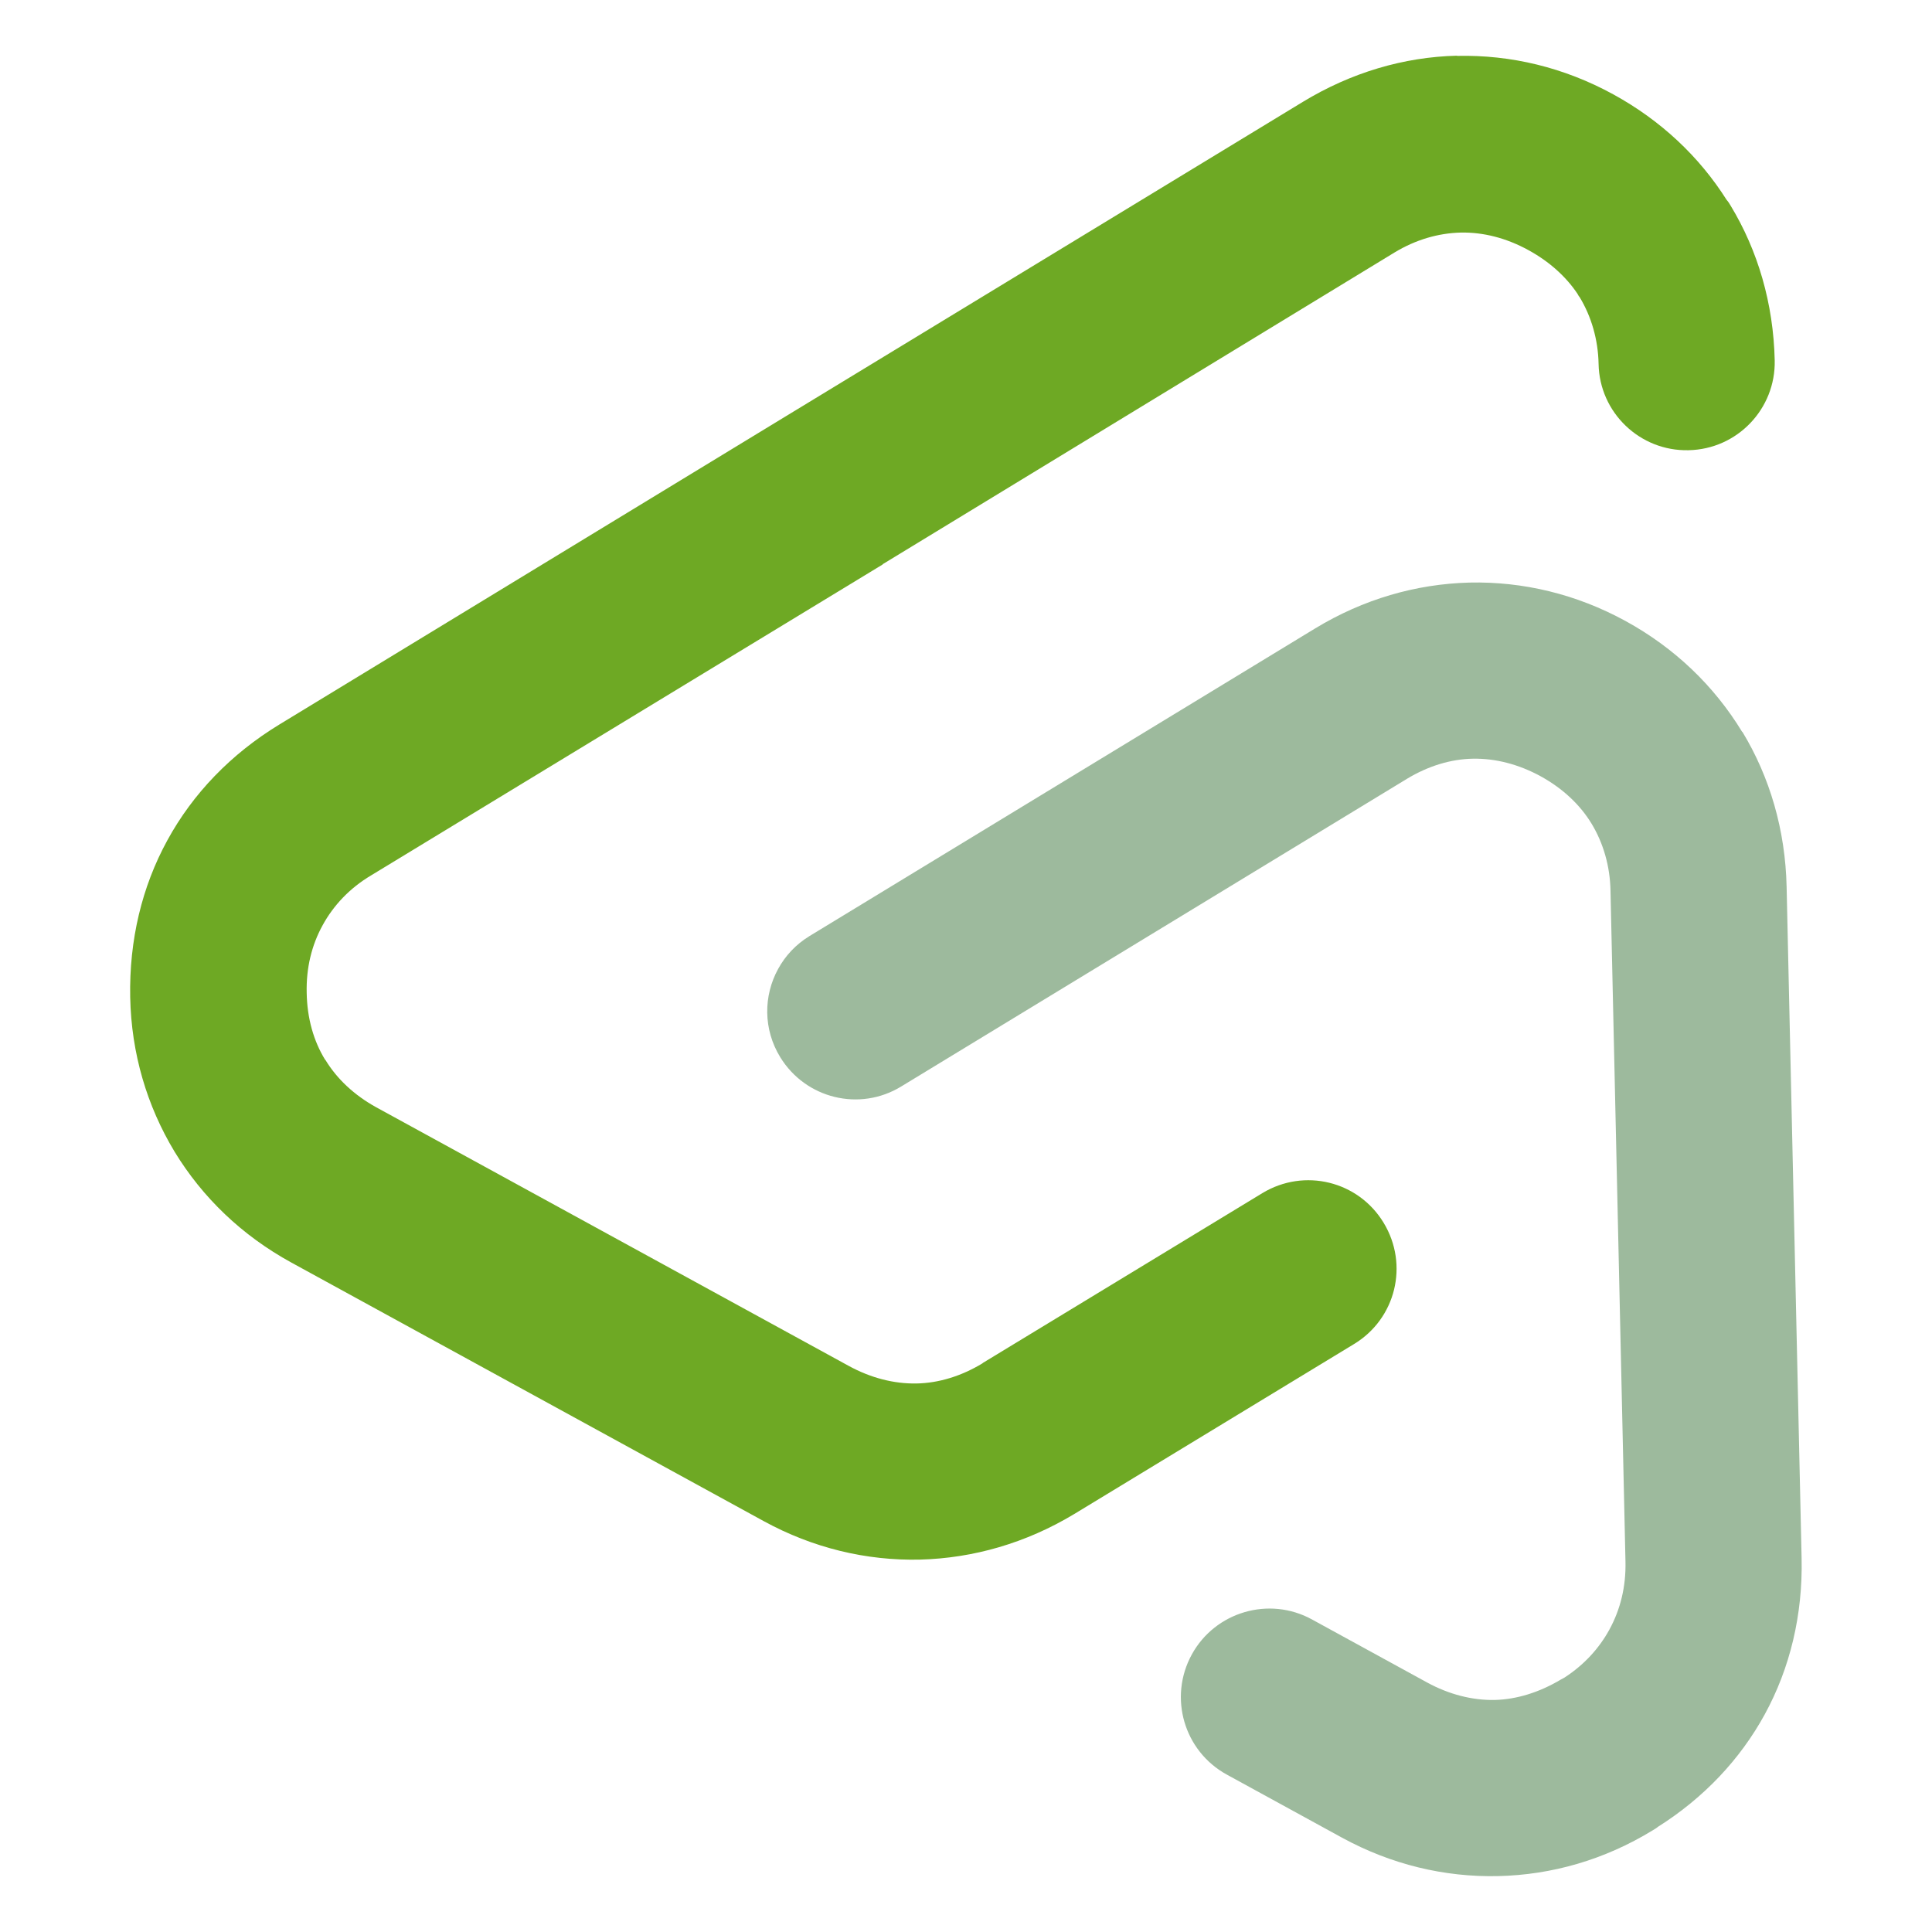
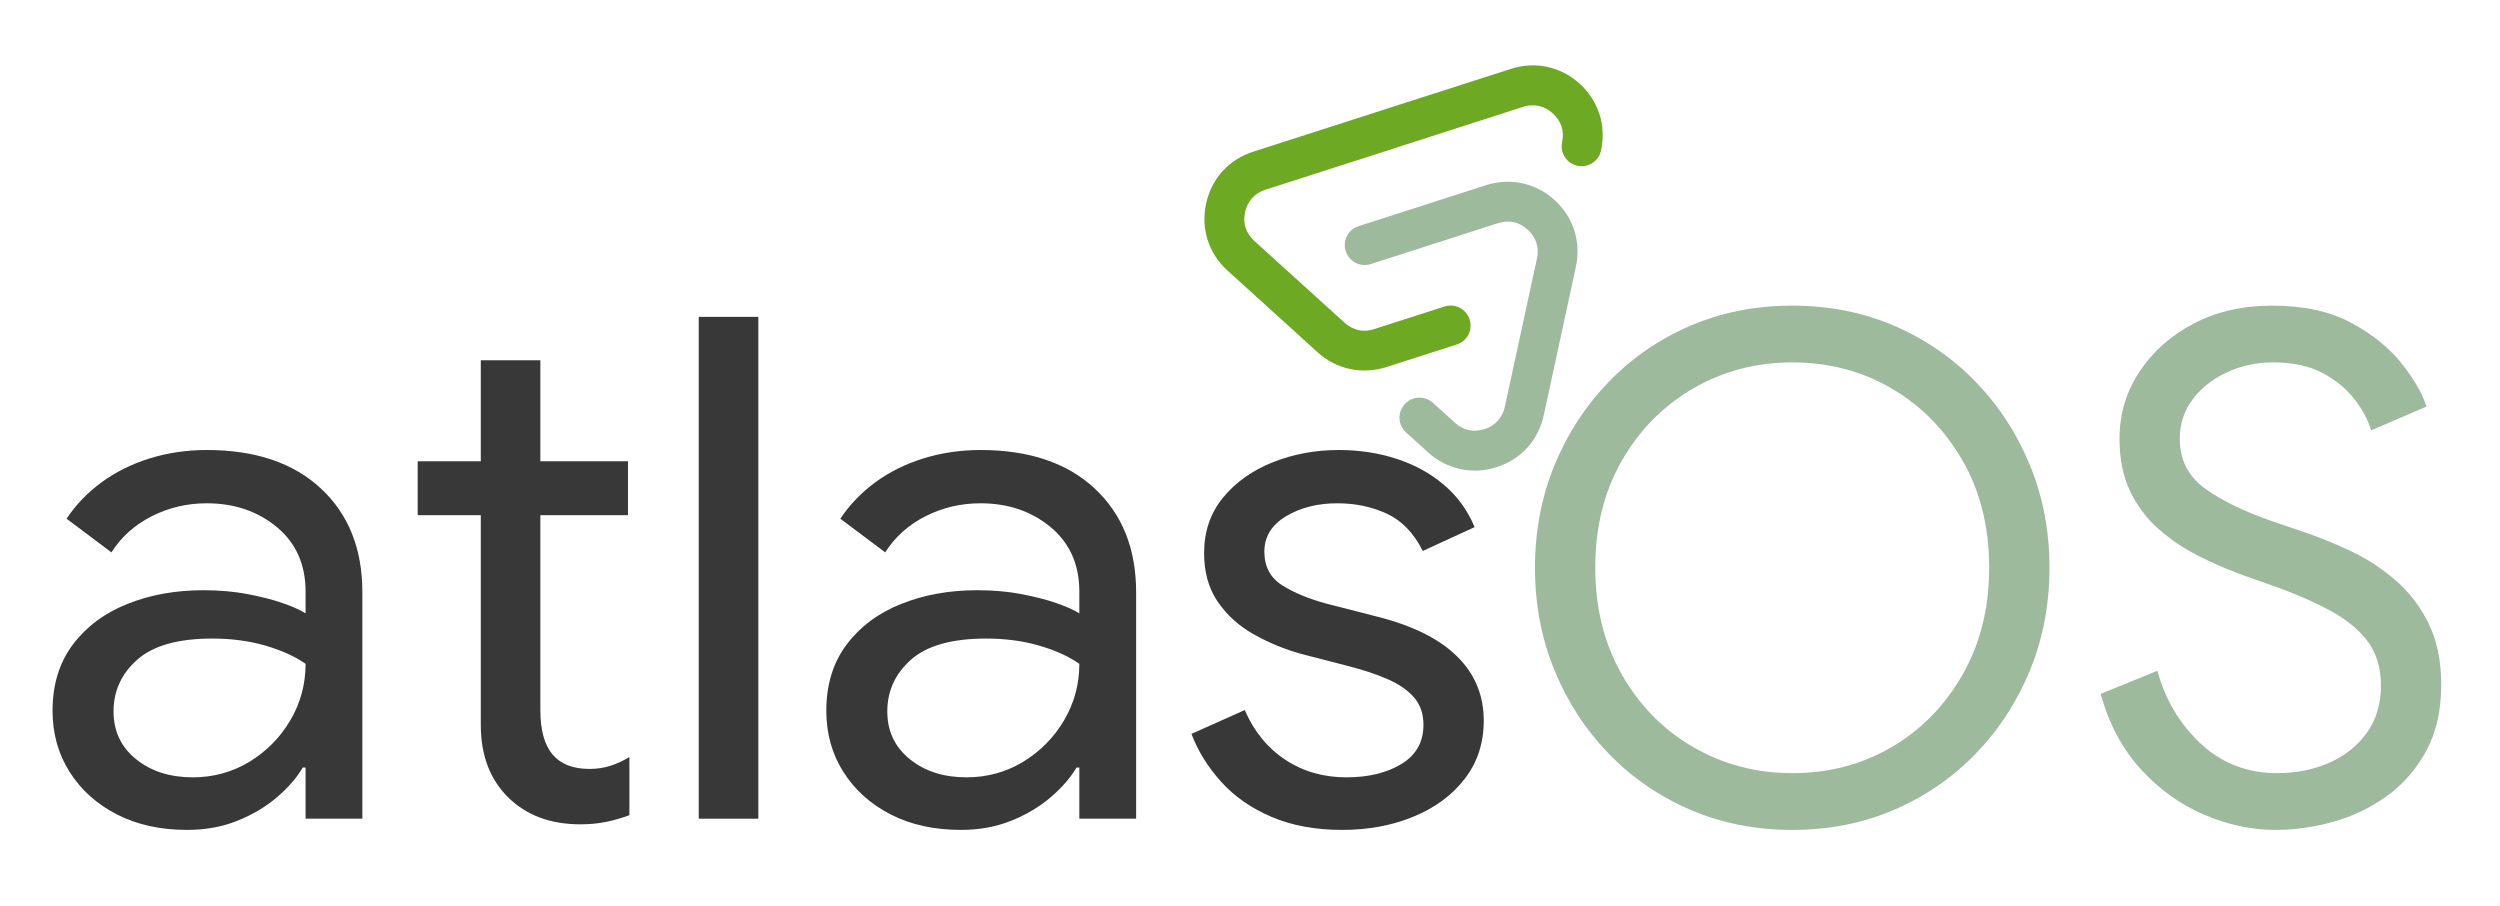
- <svg xmlns="http://www.w3.org/2000/svg" viewBox="4.775 7.689 124.306 124.306">
-   <path fill="#6ea924" fill-rule="evenodd" d="M 13.152 71.848 C 13.223 75.465 14.23 78.844 16.004 81.785 C 17.801 84.738 20.344 87.184 23.527 88.926 L 53.918 105.562 C 57.078 107.289 60.512 108.113 63.965 108.035 C 67.398 107.945 70.789 106.973 73.898 105.098 L 91.891 94.168 C 94.586 92.535 95.434 89.062 93.801 86.367 C 92.172 83.672 88.695 82.824 86 84.453 L 68.008 95.383 L 67.996 95.402 C 66.625 96.234 65.16 96.68 63.734 96.703 C 62.305 96.727 60.816 96.355 59.387 95.574 L 28.992 78.938 C 27.562 78.152 26.449 77.098 25.719 75.895 L 25.699 75.883 C 24.949 74.668 24.535 73.195 24.508 71.57 C 24.469 69.969 24.828 68.5 25.531 67.223 C 26.23 65.941 27.285 64.824 28.645 64.016 L 61.566 44.008 L 61.578 43.984 L 94.488 23.941 C 95.859 23.109 97.312 22.688 98.773 22.652 C 100.199 22.629 101.668 22.988 103.121 23.785 C 104.465 24.52 105.539 25.496 106.27 26.59 C 106.312 26.668 106.352 26.746 106.406 26.801 C 107.164 28.051 107.598 29.535 107.629 31.105 C 107.688 34.242 110.293 36.727 113.41 36.656 C 116.551 36.598 119.031 33.992 118.961 30.875 C 118.879 27.223 117.883 23.82 116.121 20.914 C 116.047 20.793 115.977 20.668 115.871 20.555 C 114.102 17.758 111.629 15.434 108.578 13.762 C 105.418 12.031 101.988 11.207 98.531 11.285 L 98.512 11.273 C 95.109 11.355 91.707 12.352 88.59 14.25 L 55.699 34.25 L 22.754 54.301 C 19.637 56.199 17.188 58.742 15.543 61.754 C 13.906 64.742 13.082 68.176 13.152 71.848 Z M 13.152 71.848 " />
-   <path fill="#9dba9d" fill-rule="evenodd" d="M 83.715 121.871 L 91.121 125.926 C 94.281 127.652 97.715 128.477 101.168 128.398 C 104.621 128.32 108.012 127.348 111.098 125.461 C 111.223 125.387 111.344 125.316 111.445 125.23 C 114.41 123.359 116.734 120.887 118.312 118.008 C 119.949 115.02 120.773 111.586 120.691 107.938 L 119.727 64.746 C 119.645 61.094 118.648 57.691 116.887 54.785 L 116.863 54.773 C 115.066 51.82 112.523 49.375 109.363 47.645 C 106.207 45.918 102.773 45.094 99.32 45.172 C 95.887 45.262 92.496 46.234 89.375 48.133 L 56.855 67.918 C 55.973 68.461 55.305 69.18 54.84 70.031 C 53.891 71.762 53.875 73.914 54.977 75.711 C 56.617 78.383 60.094 79.23 62.766 77.59 L 95.289 57.805 C 96.66 56.973 98.125 56.527 99.551 56.504 C 100.977 56.48 102.469 56.852 103.898 57.633 C 105.328 58.418 106.441 59.473 107.172 60.676 C 107.93 61.922 108.363 63.41 108.395 64.977 L 109.359 108.168 C 109.395 109.77 109.035 111.238 108.324 112.539 C 107.656 113.758 106.691 114.809 105.441 115.621 C 105.367 115.664 105.289 115.703 105.211 115.746 C 103.809 116.586 102.344 117.031 100.938 117.066 C 99.508 117.09 98.02 116.719 96.59 115.938 L 89.184 111.883 C 86.43 110.375 82.961 111.391 81.453 114.145 C 79.949 116.895 80.941 120.352 83.715 121.871 Z M 83.715 121.871 " />
+ <svg xmlns="http://www.w3.org/2000/svg" width="345" zoomAndPan="magnify" viewBox="0 0 258.75 93.75" height="125" preserveAspectRatio="xMidYMid meet" version="1.0">
+   <defs>
+     <g />
+     <clipPath id="227eaed82a">
+       <path d="M 2 15 L 256 15 L 256 93.5 L 2 93.5 Z M 2 15 " clip-rule="nonzero" />
+     </clipPath>
+     <clipPath id="93c82592b6">
+       <rect x="0" width="254" y="0" height="79" />
+     </clipPath>
+     <clipPath id="8dda4a0a48">
+       <path d="M 124 6 L 166 6 L 166 39 L 124 39 Z M 124 6 " clip-rule="nonzero" />
+     </clipPath>
+     <clipPath id="3fbd1bd434">
+       <path d="M 121.645 23.109 L 147.766 -5.707 L 179.359 22.926 L 153.234 51.746 Z M 121.645 23.109 " clip-rule="nonzero" />
+     </clipPath>
+     <clipPath id="c5b5119c34">
+       <path d="M 121.645 23.109 L 147.766 -5.707 L 179.359 22.926 L 153.234 51.746 Z M 121.645 23.109 " clip-rule="nonzero" />
+     </clipPath>
+     <clipPath id="2fe816314c">
+       <path d="M 139 18 L 164 18 L 164 49 L 139 49 Z M 139 18 " clip-rule="nonzero" />
+     </clipPath>
+     <clipPath id="bcc2e39c18">
+       <path d="M 121.645 23.109 L 147.766 -5.707 L 179.359 22.926 L 153.234 51.746 Z M 121.645 23.109 " clip-rule="nonzero" />
+     </clipPath>
+     <clipPath id="f63b7b9af7">
+       <path d="M 121.645 23.109 L 147.766 -5.707 L 179.359 22.926 L 153.234 51.746 Z M 121.645 23.109 " clip-rule="nonzero" />
+     </clipPath>
+   </defs>
+   <g clip-path="url(#227eaed82a)">
+     <g transform="matrix(1, 0, 0, 1, 2, 15)">
+       <g clip-path="url(#93c82592b6)">
+         <g fill="#373837" fill-opacity="1">
+           <g transform="translate(0.900188, 69.7353)">
+             <g>
+               <path d="M 16.469 1.16 C 13.711 1.16 11.293 0.629 9.215 -0.434 C 7.133 -1.5 5.5 -2.961 4.316 -4.824 C 3.133 -6.688 2.539 -8.801 2.539 -11.172 C 2.539 -13.879 3.242 -16.164 4.645 -18.027 C 6.047 -19.891 7.93 -21.293 10.301 -22.234 C 12.672 -23.18 15.281 -23.648 18.137 -23.648 C 19.781 -23.648 21.305 -23.516 22.707 -23.25 C 24.109 -22.984 25.332 -22.672 26.371 -22.309 C 27.41 -21.945 28.195 -21.594 28.727 -21.254 L 28.727 -23.504 C 28.727 -26.309 27.734 -28.535 25.754 -30.18 C 23.77 -31.824 21.352 -32.645 18.5 -32.645 C 16.469 -32.645 14.57 -32.199 12.805 -31.305 C 11.039 -30.41 9.648 -29.164 8.633 -27.566 L 3.988 -31.051 C 4.957 -32.5 6.168 -33.758 7.617 -34.82 C 9.066 -35.887 10.723 -36.707 12.586 -37.289 C 14.449 -37.867 16.418 -38.16 18.5 -38.16 C 23.527 -38.16 27.469 -36.828 30.324 -34.168 C 33.176 -31.508 34.605 -27.93 34.605 -23.434 L 34.605 0 L 28.727 0 L 28.727 -5.297 L 28.438 -5.297 C 27.809 -4.23 26.914 -3.203 25.754 -2.211 C 24.594 -1.223 23.227 -0.41 21.656 0.219 C 20.082 0.848 18.355 1.16 16.469 1.16 Z M 17.047 -4.281 C 19.176 -4.281 21.121 -4.812 22.887 -5.875 C 24.652 -6.941 26.066 -8.367 27.133 -10.156 C 28.195 -11.945 28.727 -13.906 28.727 -16.031 C 27.617 -16.805 26.227 -17.434 24.555 -17.918 C 22.887 -18.402 21.062 -18.645 19.078 -18.645 C 15.547 -18.645 12.961 -17.918 11.316 -16.469 C 9.672 -15.016 8.852 -13.227 8.852 -11.098 C 8.852 -9.066 9.625 -7.422 11.172 -6.168 C 12.719 -4.91 14.68 -4.281 17.047 -4.281 Z M 17.047 -4.281 " />
+             </g>
+           </g>
+         </g>
+         <g fill="#373837" fill-opacity="1">
+           <g transform="translate(39.41882, 69.7353)">
+             <g>
+               <path d="M 1.812 -31.41 L 1.812 -36.996 L 8.707 -36.996 L 8.707 -31.41 Z M 18.645 0.582 C 15.547 0.582 13.059 -0.352 11.172 -2.211 C 9.285 -4.074 8.344 -6.578 8.344 -9.723 L 8.344 -47.445 L 14.508 -47.445 L 14.508 -11.246 C 14.508 -9.164 14.934 -7.629 15.777 -6.637 C 16.625 -5.645 17.895 -5.152 19.586 -5.152 C 20.359 -5.152 21.086 -5.258 21.762 -5.477 C 22.441 -5.695 23.094 -5.996 23.723 -6.383 L 23.723 -0.363 C 22.949 -0.074 22.148 0.156 21.328 0.328 C 20.508 0.496 19.609 0.582 18.645 0.582 Z M 14.145 -31.41 L 14.145 -36.996 L 23.578 -36.996 L 23.578 -31.41 Z M 14.145 -31.41 " />
+             </g>
+           </g>
+         </g>
+         <g fill="#373837" fill-opacity="1">
+           <g transform="translate(65.82331, 69.7353)">
+             <g>
+               <path d="M 4.496 -51.941 L 10.664 -51.941 L 10.664 0 L 4.496 0 Z M 4.496 -51.941 " />
+             </g>
+           </g>
+         </g>
+         <g fill="#373837" fill-opacity="1">
+           <g transform="translate(80.98413, 69.7353)">
+             <g>
+               <path d="M 16.469 1.16 C 13.711 1.16 11.293 0.629 9.215 -0.434 C 7.133 -1.5 5.5 -2.961 4.316 -4.824 C 3.133 -6.688 2.539 -8.801 2.539 -11.172 C 2.539 -13.879 3.242 -16.164 4.645 -18.027 C 6.047 -19.891 7.93 -21.293 10.301 -22.234 C 12.672 -23.18 15.281 -23.648 18.137 -23.648 C 19.781 -23.648 21.305 -23.516 22.707 -23.25 C 24.109 -22.984 25.332 -22.672 26.371 -22.309 C 27.41 -21.945 28.195 -21.594 28.727 -21.254 L 28.727 -23.504 C 28.727 -26.309 27.734 -28.535 25.754 -30.18 C 23.77 -31.824 21.352 -32.645 18.5 -32.645 C 16.469 -32.645 14.57 -32.199 12.805 -31.305 C 11.039 -30.41 9.648 -29.164 8.633 -27.566 L 3.988 -31.051 C 4.957 -32.5 6.168 -33.758 7.617 -34.82 C 9.066 -35.887 10.723 -36.707 12.586 -37.289 C 14.449 -37.867 16.418 -38.16 18.5 -38.16 C 23.527 -38.16 27.469 -36.828 30.324 -34.168 C 33.176 -31.508 34.605 -27.93 34.605 -23.434 L 34.605 0 L 28.727 0 L 28.727 -5.297 L 28.438 -5.297 C 27.809 -4.23 26.914 -3.203 25.754 -2.211 C 24.594 -1.223 23.227 -0.41 21.656 0.219 C 20.082 0.848 18.355 1.16 16.469 1.16 Z M 17.047 -4.281 C 19.176 -4.281 21.121 -4.812 22.887 -5.875 C 24.652 -6.941 26.066 -8.367 27.133 -10.156 C 28.195 -11.945 28.727 -13.906 28.727 -16.031 C 27.617 -16.805 26.227 -17.434 24.555 -17.918 C 22.887 -18.402 21.062 -18.645 19.078 -18.645 C 15.547 -18.645 12.961 -17.918 11.316 -16.469 C 9.672 -15.016 8.852 -13.227 8.852 -11.098 C 8.852 -9.066 9.625 -7.422 11.172 -6.168 C 12.719 -4.91 14.68 -4.281 17.047 -4.281 Z M 17.047 -4.281 " />
+             </g>
+           </g>
+         </g>
+         <g fill="#373837" fill-opacity="1">
+           <g transform="translate(119.5028, 69.7353)">
+             <g>
+               <path d="M 17.41 1.16 C 14.652 1.16 12.223 0.715 10.121 -0.18 C 8.016 -1.074 6.273 -2.285 4.898 -3.809 C 3.52 -5.332 2.492 -6.988 1.812 -8.777 L 7.328 -11.246 C 8.293 -9.02 9.695 -7.305 11.535 -6.094 C 13.371 -4.883 15.477 -4.281 17.848 -4.281 C 20.117 -4.281 22.016 -4.738 23.539 -5.66 C 25.062 -6.578 25.824 -7.93 25.824 -9.723 C 25.824 -10.832 25.512 -11.766 24.883 -12.516 C 24.254 -13.262 23.336 -13.906 22.125 -14.438 C 20.918 -14.969 19.441 -15.453 17.699 -15.887 L 13.203 -17.047 C 11.461 -17.531 9.816 -18.207 8.27 -19.078 C 6.723 -19.949 5.477 -21.074 4.535 -22.453 C 3.59 -23.832 3.121 -25.512 3.121 -27.496 C 3.121 -29.719 3.773 -31.629 5.078 -33.227 C 6.383 -34.82 8.102 -36.043 10.23 -36.891 C 12.355 -37.734 14.629 -38.16 17.047 -38.16 C 19.176 -38.16 21.172 -37.855 23.031 -37.25 C 24.895 -36.648 26.527 -35.754 27.93 -34.566 C 29.332 -33.383 30.395 -31.918 31.121 -30.18 L 25.754 -27.711 C 24.836 -29.551 23.602 -30.832 22.055 -31.559 C 20.508 -32.281 18.789 -32.645 16.902 -32.645 C 14.871 -32.645 13.105 -32.199 11.605 -31.305 C 10.109 -30.41 9.359 -29.188 9.359 -27.641 C 9.359 -26.094 9.977 -24.93 11.207 -24.156 C 12.441 -23.383 13.953 -22.754 15.742 -22.27 L 21.109 -20.895 C 24.738 -19.973 27.469 -18.609 29.309 -16.793 C 31.145 -14.98 32.066 -12.77 32.066 -10.156 C 32.066 -7.836 31.41 -5.828 30.105 -4.137 C 28.801 -2.441 27.035 -1.137 24.809 -0.219 C 22.586 0.703 20.117 1.16 17.41 1.16 Z M 17.41 1.16 " />
+             </g>
+           </g>
+         </g>
+         <g fill="#9dba9d" fill-opacity="1">
+           <g transform="translate(153.6795, 69.7353)">
+             <g>
+               <path d="M 29.816 1.16 C 25.996 1.16 22.465 0.461 19.223 -0.941 C 15.984 -2.344 13.168 -4.293 10.773 -6.781 C 8.379 -9.273 6.516 -12.152 5.188 -15.414 C 3.855 -18.68 3.191 -22.199 3.191 -25.973 C 3.191 -29.742 3.855 -33.262 5.188 -36.527 C 6.516 -39.789 8.379 -42.668 10.773 -45.16 C 13.168 -47.648 15.984 -49.598 19.223 -51 C 22.465 -52.402 25.996 -53.102 29.816 -53.102 C 33.637 -53.102 37.168 -52.402 40.406 -51 C 43.648 -49.598 46.465 -47.648 48.859 -45.16 C 51.254 -42.668 53.113 -39.789 54.445 -36.527 C 55.773 -33.262 56.441 -29.742 56.441 -25.973 C 56.441 -22.199 55.773 -18.68 54.445 -15.414 C 53.113 -12.152 51.254 -9.273 48.859 -6.781 C 46.465 -4.293 43.648 -2.344 40.406 -0.941 C 37.168 0.461 33.637 1.16 29.816 1.16 Z M 29.816 -4.715 C 33.59 -4.715 37.012 -5.609 40.082 -7.398 C 43.152 -9.188 45.605 -11.691 47.445 -14.906 C 49.281 -18.125 50.199 -21.812 50.199 -25.973 C 50.199 -30.18 49.281 -33.879 47.445 -37.07 C 45.605 -40.262 43.152 -42.754 40.082 -44.543 C 37.012 -46.332 33.59 -47.227 29.816 -47.227 C 26.094 -47.227 22.684 -46.332 19.586 -44.543 C 16.492 -42.754 14.023 -40.262 12.188 -37.07 C 10.352 -33.879 9.43 -30.18 9.43 -25.973 C 9.43 -21.812 10.352 -18.125 12.188 -14.906 C 14.023 -11.691 16.492 -9.188 19.586 -7.398 C 22.684 -5.609 26.094 -4.715 29.816 -4.715 Z M 29.816 -4.715 " />
+             </g>
+           </g>
+         </g>
+         <g fill="#9dba9d" fill-opacity="1">
+           <g transform="translate(213.3072, 69.7353)">
+             <g>
+               <path d="M 20.238 1.16 C 17.727 1.16 15.234 0.629 12.77 -0.434 C 10.301 -1.5 8.125 -3.07 6.238 -5.152 C 4.352 -7.23 2.973 -9.816 2.105 -12.914 L 7.98 -15.309 C 8.801 -12.309 10.301 -9.793 12.477 -7.762 C 14.652 -5.73 17.289 -4.715 20.387 -4.715 C 22.32 -4.715 24.098 -5.066 25.719 -5.766 C 27.336 -6.469 28.645 -7.496 29.633 -8.852 C 30.625 -10.203 31.121 -11.848 31.121 -13.785 C 31.121 -15.523 30.699 -17 29.852 -18.207 C 29.004 -19.418 27.734 -20.492 26.043 -21.438 C 24.352 -22.379 22.27 -23.285 19.805 -24.156 L 16.539 -25.316 C 15.09 -25.852 13.625 -26.492 12.152 -27.242 C 10.676 -27.988 9.32 -28.91 8.09 -29.996 C 6.855 -31.086 5.875 -32.391 5.152 -33.914 C 4.426 -35.438 4.062 -37.238 4.062 -39.32 C 4.062 -41.836 4.738 -44.133 6.094 -46.211 C 7.449 -48.289 9.309 -49.961 11.68 -51.215 C 14.051 -52.473 16.781 -53.102 19.879 -53.102 C 23.117 -53.102 25.84 -52.512 28.039 -51.324 C 30.238 -50.141 31.98 -48.738 33.262 -47.117 C 34.543 -45.496 35.402 -44.012 35.836 -42.656 L 30.105 -40.191 C 29.816 -41.207 29.258 -42.258 28.438 -43.344 C 27.617 -44.434 26.516 -45.352 25.137 -46.102 C 23.758 -46.852 22.031 -47.227 19.949 -47.227 C 18.258 -47.227 16.672 -46.887 15.199 -46.211 C 13.723 -45.535 12.539 -44.602 11.645 -43.418 C 10.75 -42.234 10.301 -40.867 10.301 -39.32 C 10.301 -37.145 11.172 -35.426 12.914 -34.168 C 14.652 -32.91 17 -31.773 19.949 -30.758 L 23.359 -29.598 C 24.906 -29.066 26.492 -28.414 28.109 -27.641 C 29.73 -26.867 31.242 -25.875 32.645 -24.664 C 34.047 -23.457 35.184 -21.969 36.055 -20.203 C 36.926 -18.438 37.359 -16.324 37.359 -13.855 C 37.359 -11.195 36.84 -8.91 35.801 -7 C 34.762 -5.09 33.395 -3.531 31.703 -2.32 C 30.008 -1.113 28.16 -0.23 26.152 0.328 C 24.145 0.883 22.176 1.16 20.238 1.16 Z M 20.238 1.16 " />
+             </g>
+           </g>
+         </g>
+       </g>
+     </g>
+   </g>
+   <g clip-path="url(#8dda4a0a48)">
+     <g clip-path="url(#3fbd1bd434)">
+       <g clip-path="url(#c5b5119c34)">
+         <path fill="#6ea924" d="M 124.828 21.09 C 124.547 22.375 124.617 23.652 124.992 24.844 C 125.379 26.039 126.07 27.121 127.047 28.004 L 136.379 36.465 C 137.348 37.344 138.492 37.926 139.719 38.191 C 140.941 38.449 142.223 38.395 143.48 37.996 L 150.766 35.656 C 151.859 35.309 152.453 34.152 152.105 33.062 C 151.758 31.973 150.602 31.375 149.508 31.723 L 142.223 34.062 L 142.215 34.066 C 141.66 34.246 141.105 34.277 140.598 34.164 C 140.094 34.051 139.598 33.797 139.16 33.398 L 129.824 24.938 C 129.387 24.539 129.082 24.074 128.926 23.586 L 128.922 23.578 C 128.758 23.086 128.738 22.531 128.867 21.953 C 128.988 21.387 129.238 20.898 129.598 20.504 C 129.953 20.109 130.418 19.805 130.969 19.633 L 144.305 15.355 L 144.309 15.348 L 157.645 11.055 C 158.199 10.879 158.746 10.852 159.266 10.961 C 159.773 11.074 160.262 11.328 160.707 11.73 C 161.121 12.105 161.418 12.543 161.582 12.992 C 161.59 13.02 161.598 13.051 161.613 13.078 C 161.773 13.582 161.801 14.145 161.68 14.703 C 161.434 15.816 162.145 16.914 163.254 17.152 C 164.367 17.398 165.465 16.688 165.707 15.582 C 165.984 14.285 165.922 12.996 165.547 11.82 C 165.531 11.77 165.516 11.719 165.488 11.672 C 165.102 10.531 164.422 9.5 163.488 8.652 C 162.516 7.773 161.375 7.191 160.145 6.926 L 160.141 6.918 C 158.93 6.66 157.645 6.723 156.379 7.129 L 143.059 11.406 L 129.711 15.699 C 128.445 16.109 127.367 16.801 126.527 17.723 C 125.695 18.641 125.113 19.785 124.828 21.09 Z M 124.828 21.09 " fill-opacity="1" fill-rule="evenodd" />
+       </g>
+     </g>
+   </g>
+   <g clip-path="url(#2fe816314c)">
+     <g clip-path="url(#bcc2e39c18)">
+       <g clip-path="url(#f63b7b9af7)">
+         <path fill="#9dba9d" d="M 145.527 44.758 L 147.801 46.816 C 148.77 47.699 149.914 48.281 151.141 48.547 C 152.371 48.812 153.652 48.754 154.902 48.348 C 154.953 48.332 155 48.316 155.043 48.297 C 156.25 47.887 157.281 47.211 158.086 46.324 C 158.914 45.41 159.5 44.266 159.781 42.969 L 163.102 27.621 C 163.383 26.32 163.32 25.035 162.941 23.855 L 162.938 23.852 C 162.551 22.656 161.859 21.574 160.891 20.695 C 159.922 19.816 158.777 19.234 157.551 18.969 C 156.328 18.707 155.047 18.766 153.785 19.172 L 140.609 23.406 C 140.25 23.523 139.953 23.723 139.719 23.984 C 139.234 24.516 139.047 25.273 139.285 26 C 139.637 27.086 140.793 27.68 141.879 27.328 L 155.055 23.094 C 155.609 22.914 156.164 22.883 156.668 22.996 C 157.176 23.105 157.672 23.363 158.109 23.762 C 158.551 24.16 158.855 24.629 159.008 25.113 C 159.172 25.621 159.199 26.184 159.078 26.738 L 155.754 42.09 C 155.633 42.656 155.379 43.145 155.016 43.547 C 154.68 43.918 154.25 44.211 153.738 44.391 C 153.707 44.398 153.676 44.406 153.645 44.414 C 153.078 44.594 152.523 44.625 152.023 44.52 C 151.516 44.406 151.02 44.148 150.582 43.75 L 148.309 41.691 C 147.461 40.922 146.148 40.988 145.383 41.832 C 144.617 42.68 144.676 43.984 145.527 44.758 Z M 145.527 44.758 " fill-opacity="1" fill-rule="evenodd" />
+       </g>
+     </g>
+   </g>
</svg>
